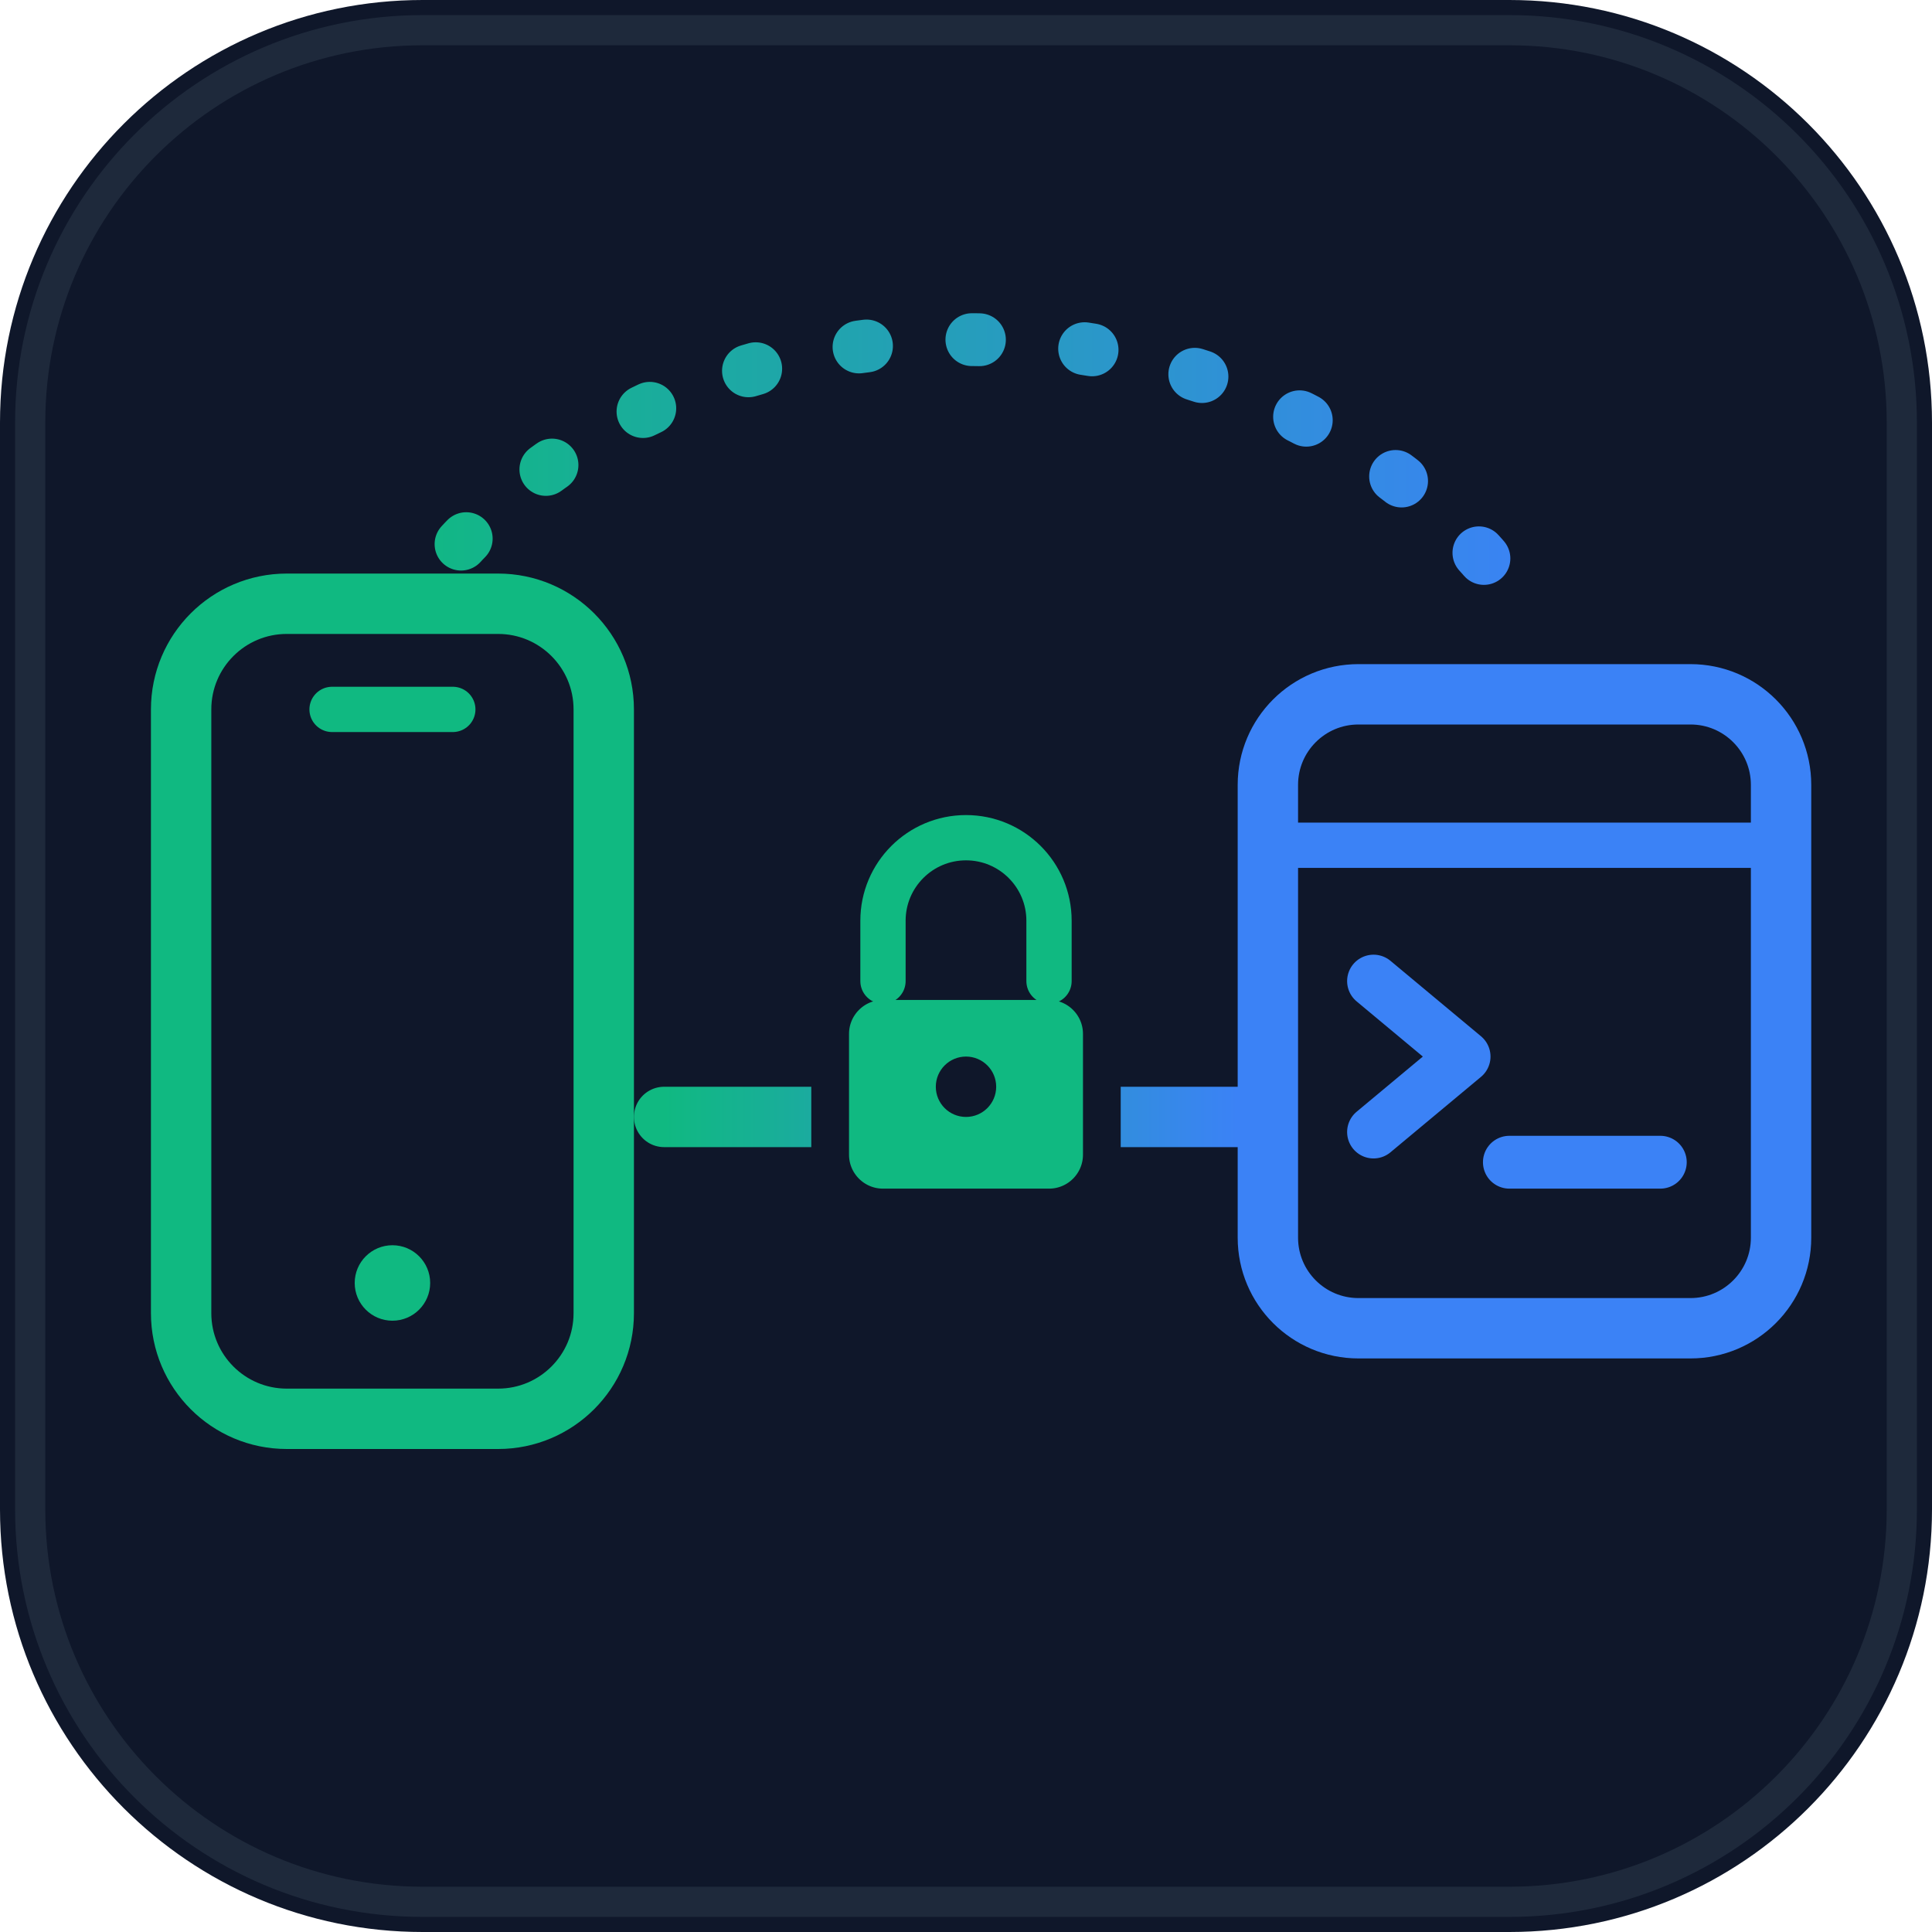
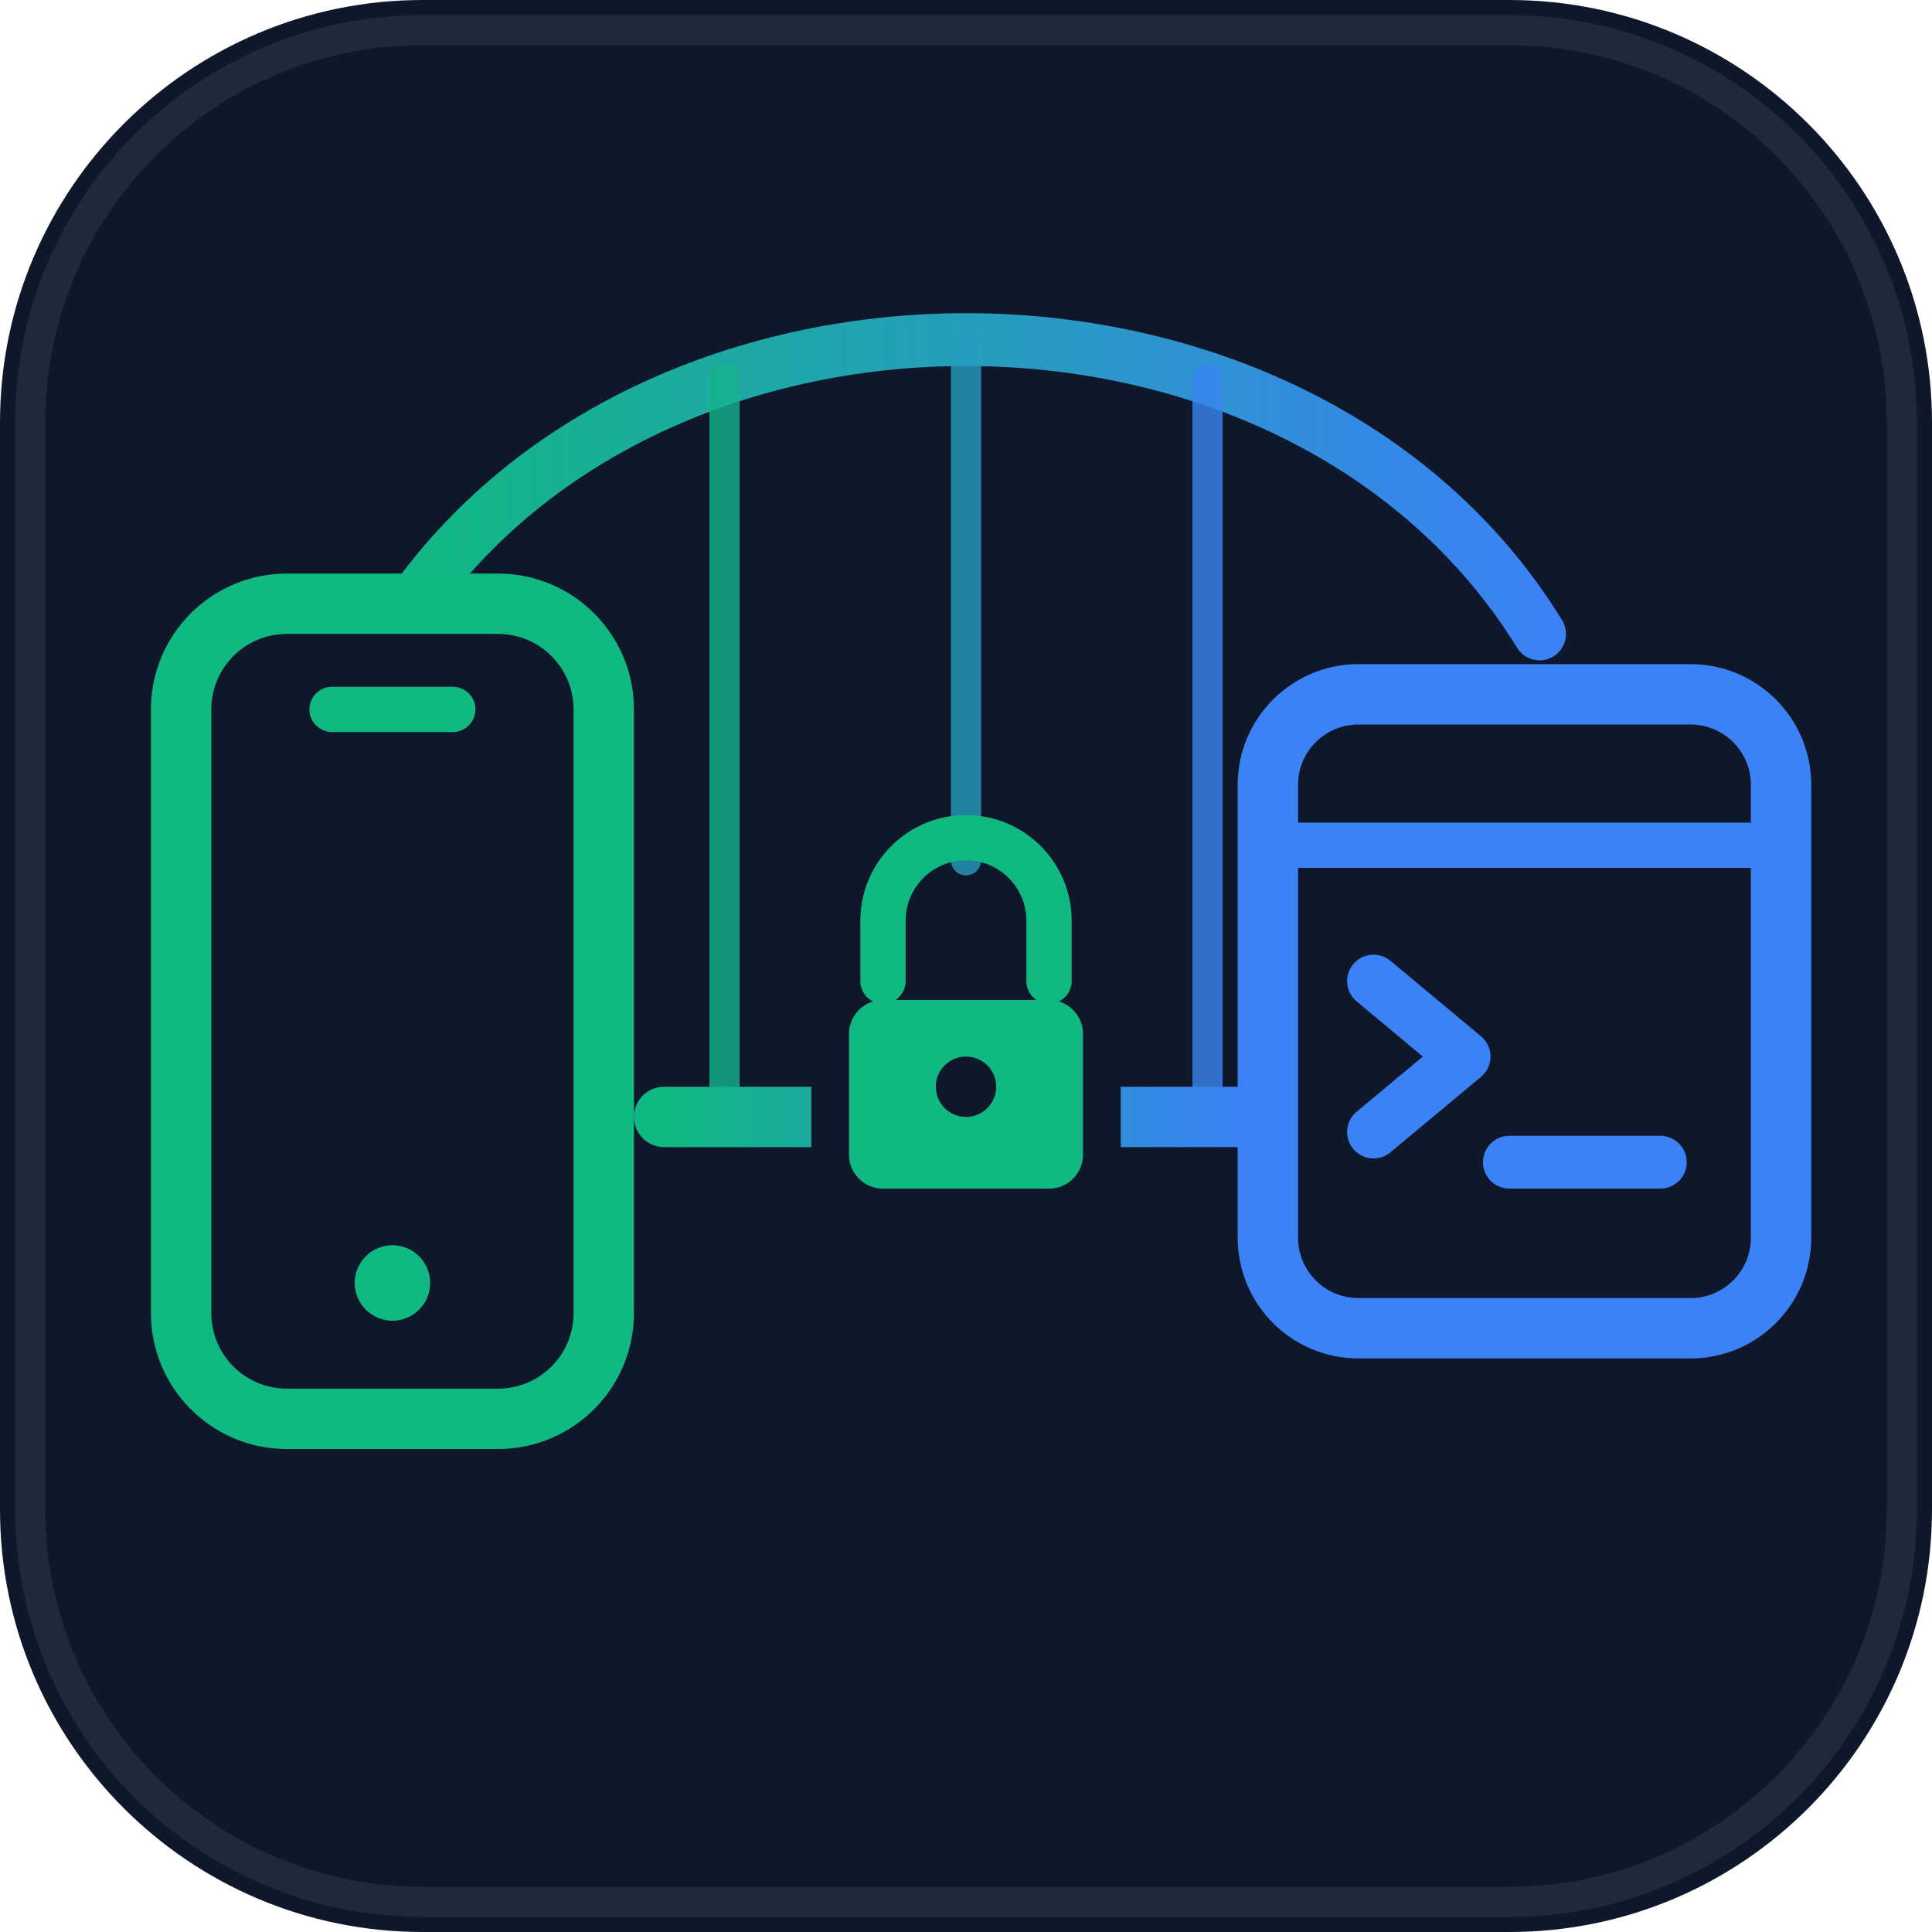
<svg xmlns="http://www.w3.org/2000/svg" width="128" height="128" viewBox="0 0 128 128" role="img" aria-labelledby="t">
  <defs>
    <linearGradient id="link" x1="0" y1="0" x2="1" y2="0">
      <stop offset="0" stop-color="#10B981" />
      <stop offset="1" stop-color="#3B82F6" />
    </linearGradient>
    <linearGradient id="linkh" gradientUnits="userSpaceOnUse" x1="44" y1="0" x2="82" y2="0">
      <stop offset="0" stop-color="#10B981" />
      <stop offset="1" stop-color="#3B82F6" />
    </linearGradient>
  </defs>
  <rect width="128" height="128" rx="28" fill="#0F172A" />
  <rect x="2" y="2" width="124" height="124" rx="26" fill="none" stroke="#1E293B" stroke-width="2" />
-   <path d="M26 42 C 42 16, 86 16, 102 42" fill="none" stroke="url(#link)" stroke-width="3.5" stroke-linecap="round" stroke-dasharray="0.5 7" />
+   <path d="M26 42 C 42 16, 86 16, 102 42" fill="none" stroke="url(#link)" stroke-width="3.5" stroke-linecap="round" />
+   <line x1="48" y1="25.1" x2="48" y2="72" stroke="url(#linkh)" stroke-width="2" stroke-linecap="round" opacity="0.8" />
+   <line x1="64" y1="22.5" x2="64" y2="57" stroke="url(#linkh)" stroke-width="2" stroke-linecap="round" opacity="0.8" />
+   <line x1="80" y1="25.1" x2="80" y2="72" stroke="url(#linkh)" stroke-width="2" stroke-linecap="round" opacity="0.8" />
  <rect x="12" y="40" width="28" height="54" rx="7" fill="#0F172A" stroke="#10B981" stroke-width="4" />
  <line x1="22" y1="47" x2="30" y2="47" stroke="#10B981" stroke-width="3" stroke-linecap="round" />
  <circle cx="26" cy="85" r="2.5" fill="#10B981" />
  <rect x="84" y="46" width="34" height="42" rx="6" fill="#0F172A" stroke="#3B82F6" stroke-width="4" />
  <line x1="84" y1="56" x2="118" y2="56" stroke="#3B82F6" stroke-width="3" />
  <polyline points="91,65 97,70 91,75" fill="none" stroke="#3B82F6" stroke-width="3.5" stroke-linecap="round" stroke-linejoin="round" />
  <line x1="100" y1="77" x2="110" y2="77" stroke="#3B82F6" stroke-width="3.5" stroke-linecap="round" />
  <line x1="44" y1="74" x2="82" y2="74" stroke="url(#linkh)" stroke-width="4" stroke-linecap="round" />
  <rect x="55" y="65" width="18" height="15" rx="3.5" fill="#10B981" stroke="#0F172A" stroke-width="2.5" />
  <path d="M58.5 65 v-4 a5.5 5.5 0 0 1 11 0 v4" fill="none" stroke="#10B981" stroke-width="3" stroke-linecap="round" />
  <circle cx="64" cy="72" r="2" fill="#0F172A" />
</svg>
